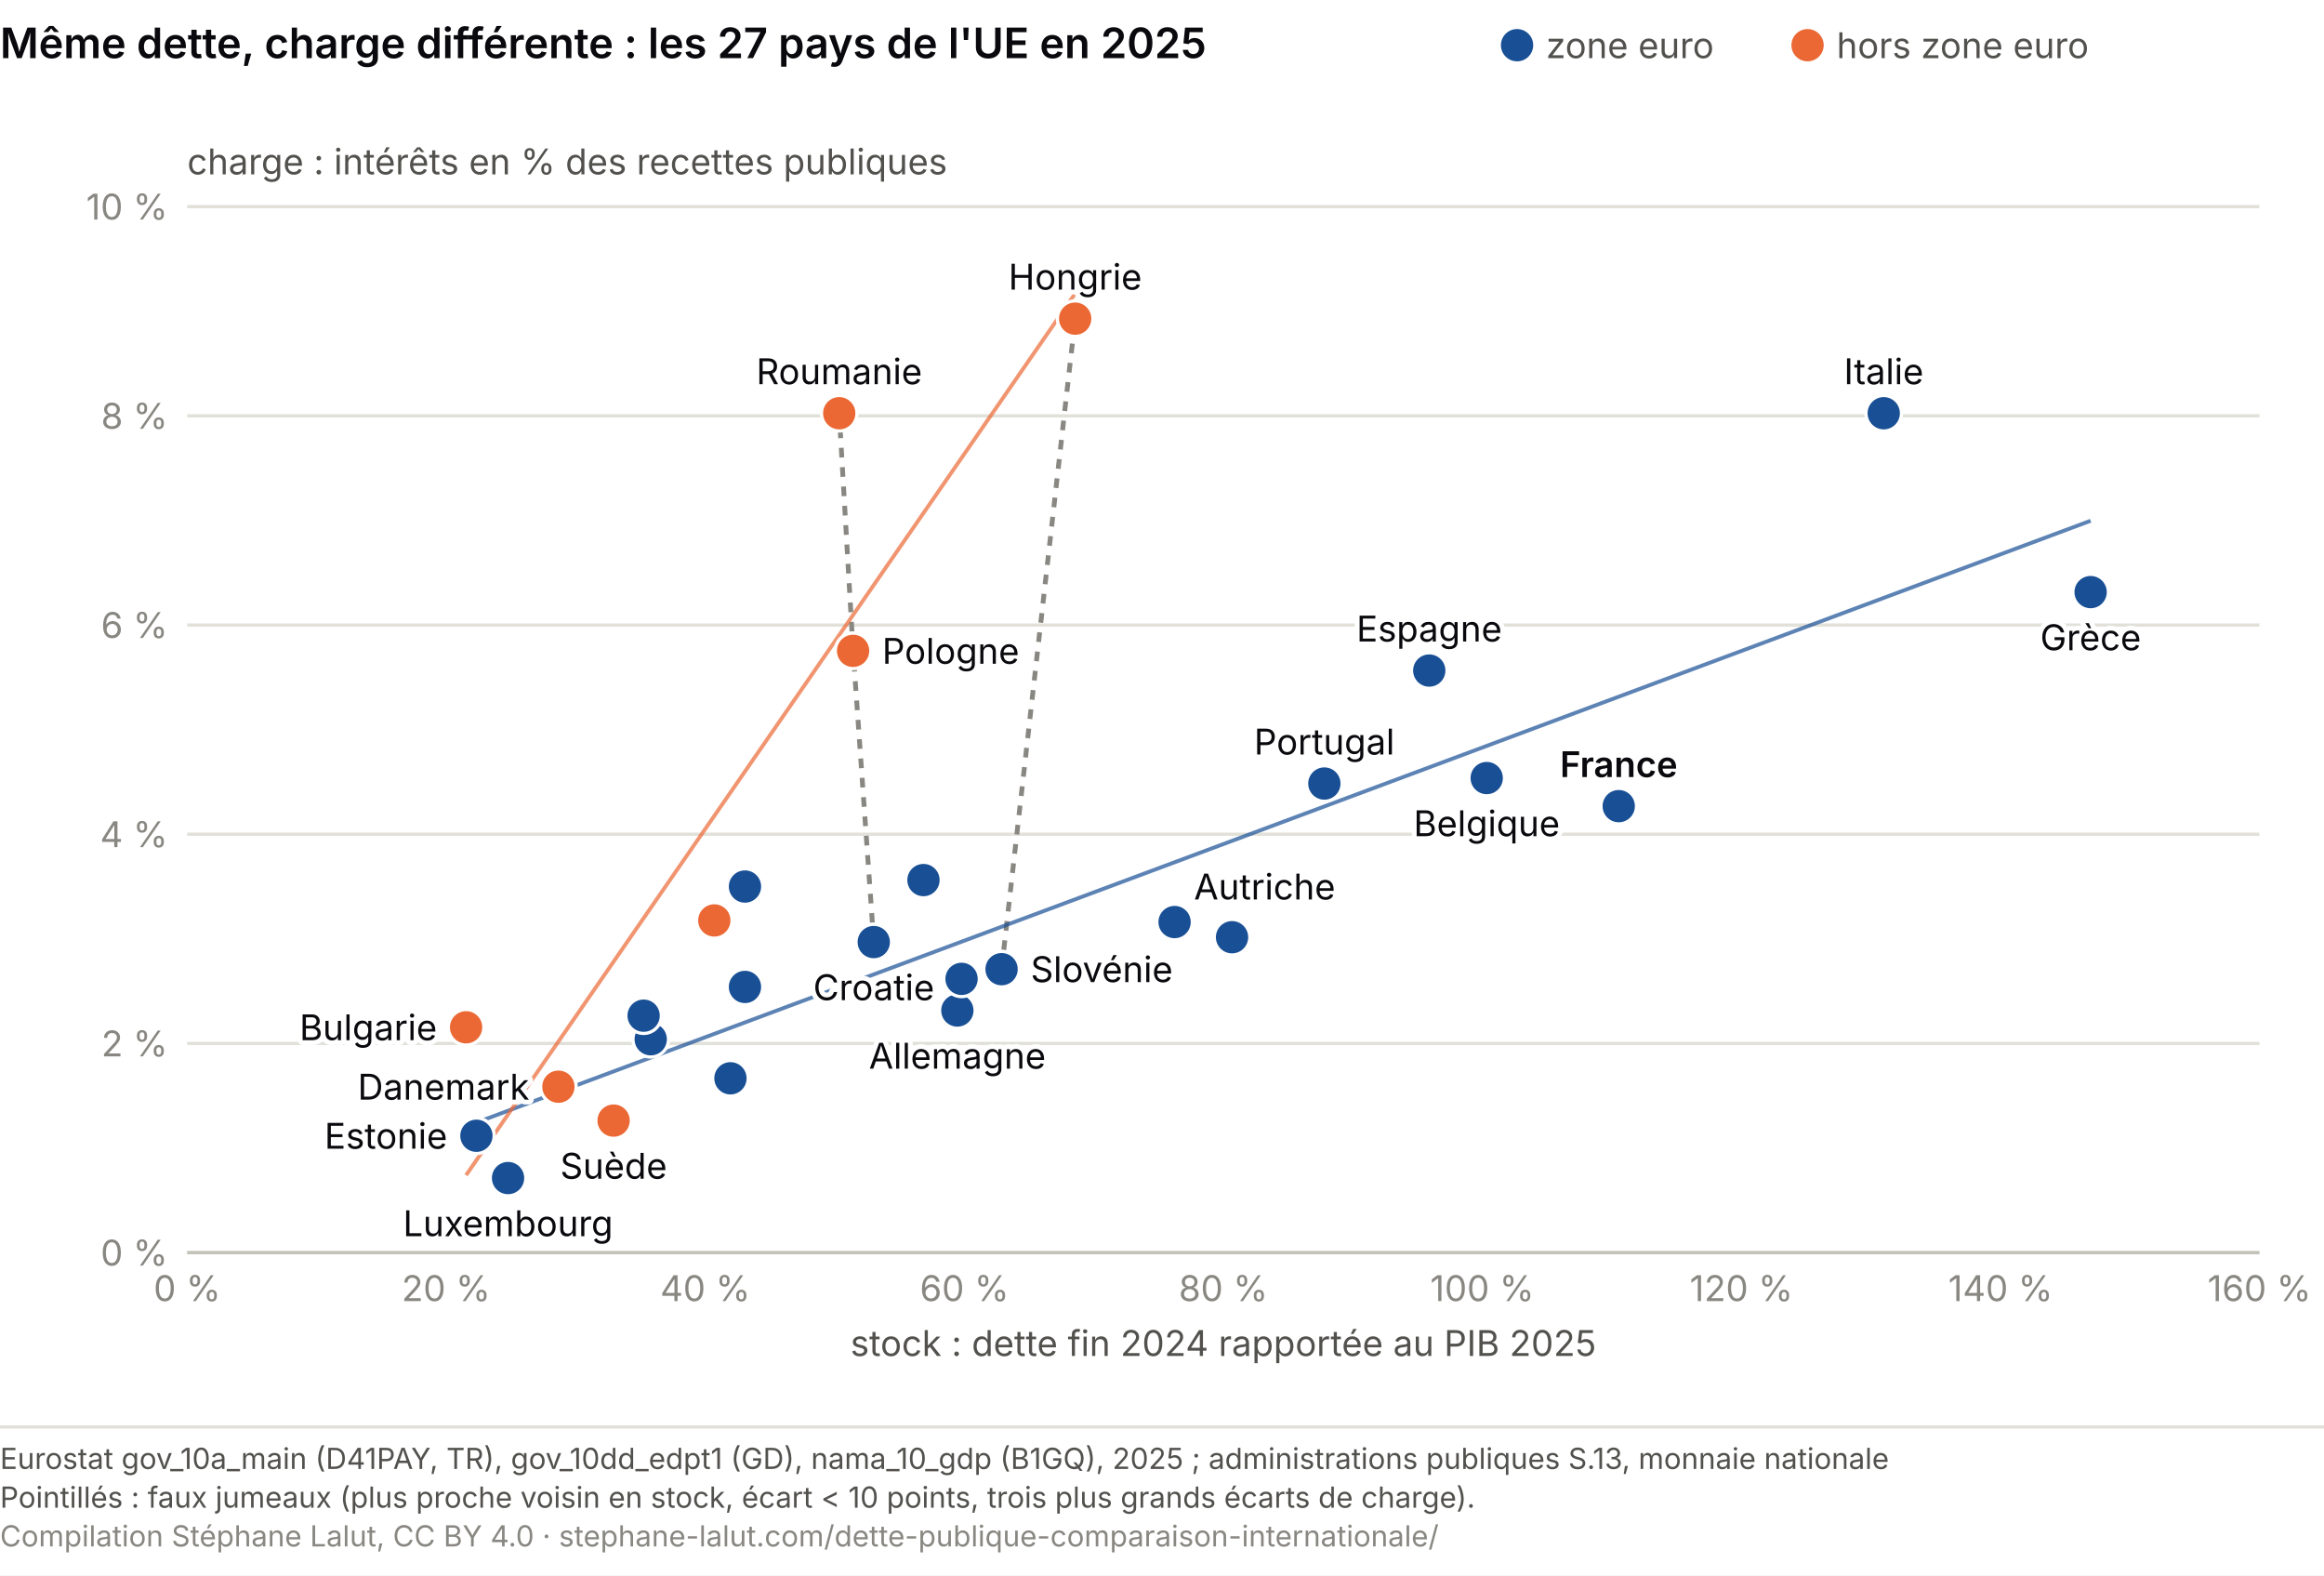
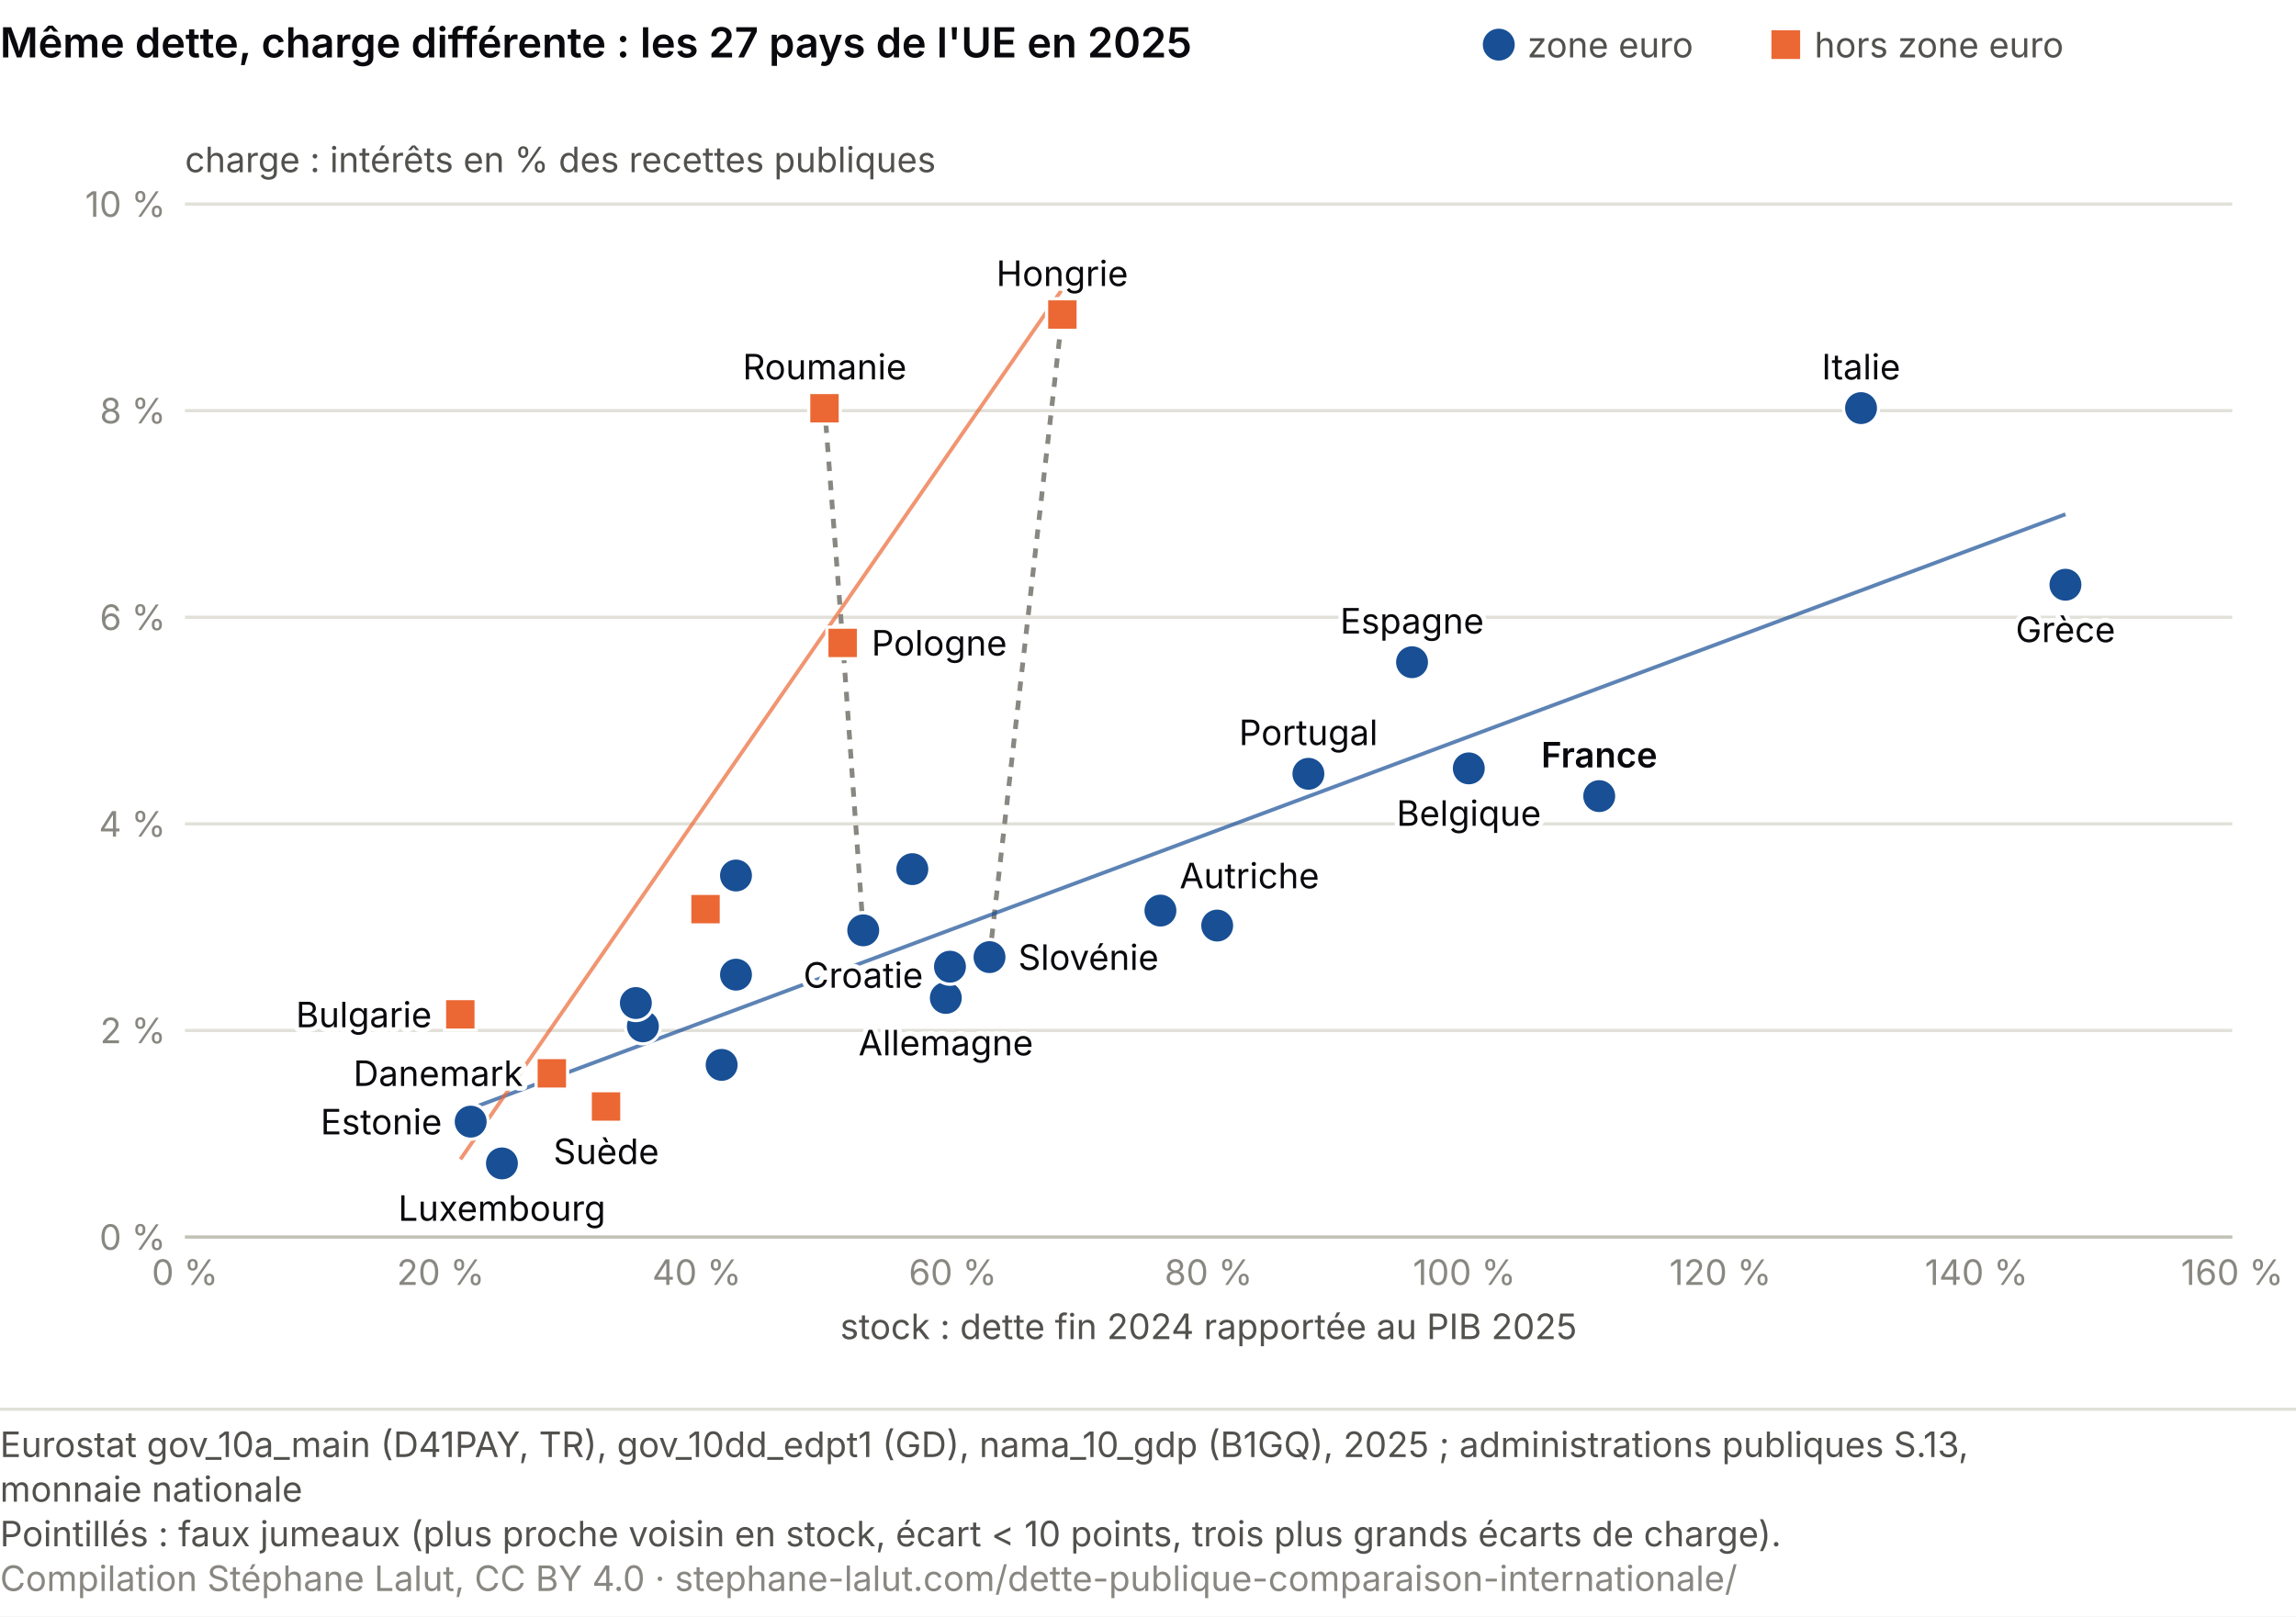
- <svg xmlns="http://www.w3.org/2000/svg" viewBox="0 0 720 488" role="img" font-variant-numeric="tabular-nums" aria-labelledby="mc-t mc-d" font-family="system-ui, -apple-system, Segoe UI, sans-serif">
-   <rect width="720" height="488" fill="#ffffff" />
+ <svg xmlns="http://www.w3.org/2000/svg" viewBox="0 0 720 507" role="img" font-variant-numeric="tabular-nums" aria-labelledby="mc-t mc-d" font-family="system-ui, -apple-system, Segoe UI, sans-serif">
+   <rect width="720" height="507" fill="#ffffff" />
  <text x="0" y="18" font-size="13" font-weight="600" fill="#0A0A0E">Même dette, charge différente : les 27 pays de l'UE en 2025</text>
-   <circle cx="470.0" cy="14.0" r="5" fill="#184f95" />
+   <circle cx="470.0" cy="14.0" r="5.0" fill="#184f95" />
  <text x="479.0" y="18.0" font-size="11" fill="#52514e">zone euro</text>
-   <circle cx="560.0" cy="14.0" r="5" fill="#eb6834" />
+   <rect x="555.5" y="9.5" width="9.0" height="9.0" fill="#eb6834" />
  <text x="569.0" y="18.0" font-size="11" fill="#52514e">hors zone euro</text>
  <line x1="58.0" y1="388.0" x2="700.0" y2="388.0" stroke="#e1e0d9" />
  <text x="52.0" y="392.0" font-size="11" fill="#898781" text-anchor="end">0 %</text>
  <line x1="58.0" y1="323.2" x2="700.0" y2="323.2" stroke="#e1e0d9" />
  <text x="52.0" y="327.2" font-size="11" fill="#898781" text-anchor="end">2 %</text>
  <line x1="58.0" y1="258.4" x2="700.0" y2="258.4" stroke="#e1e0d9" />
  <text x="52.0" y="262.4" font-size="11" fill="#898781" text-anchor="end">4 %</text>
  <line x1="58.0" y1="193.6" x2="700.0" y2="193.6" stroke="#e1e0d9" />
  <text x="52.0" y="197.6" font-size="11" fill="#898781" text-anchor="end">6 %</text>
  <line x1="58.0" y1="128.8" x2="700.0" y2="128.8" stroke="#e1e0d9" />
  <text x="52.0" y="132.8" font-size="11" fill="#898781" text-anchor="end">8 %</text>
  <line x1="58.0" y1="64.0" x2="700.0" y2="64.0" stroke="#e1e0d9" />
  <text x="52.0" y="68.0" font-size="11" fill="#898781" text-anchor="end">10 %</text>
  <text x="58.0" y="54.0" font-size="11" fill="#52514e">charge : intérêts en % des recettes publiques</text>
  <line x1="58.0" y1="388.0" x2="700.0" y2="388.0" stroke="#c3c2b7" />
  <text x="58.0" y="403.0" font-size="11" fill="#898781" text-anchor="middle">0 %</text>
  <text x="138.2" y="403.0" font-size="11" fill="#898781" text-anchor="middle">20 %</text>
  <text x="218.5" y="403.0" font-size="11" fill="#898781" text-anchor="middle">40 %</text>
  <text x="298.8" y="403.0" font-size="11" fill="#898781" text-anchor="middle">60 %</text>
  <text x="379.0" y="403.0" font-size="11" fill="#898781" text-anchor="middle">80 %</text>
  <text x="459.2" y="403.0" font-size="11" fill="#898781" text-anchor="middle">100 %</text>
  <text x="539.5" y="403.0" font-size="11" fill="#898781" text-anchor="middle">120 %</text>
  <text x="619.8" y="403.0" font-size="11" fill="#898781" text-anchor="middle">140 %</text>
  <text x="700.0" y="403.0" font-size="11" fill="#898781" text-anchor="middle">160 %</text>
  <text x="379.0" y="420.0" font-size="11" fill="#52514e" text-anchor="middle">stock : dette fin 2024 rapportée au PIB 2025</text>
  <line x1="310.3" y1="300.2" x2="333.1" y2="98.7" stroke="#898781" stroke-width="1.5" stroke-dasharray="3 3" />
  <line x1="270.7" y1="291.8" x2="264.3" y2="201.6" stroke="#898781" stroke-width="1.5" stroke-dasharray="3 3" />
-   <line x1="264.3" y1="201.6" x2="260.0" y2="128.0" stroke="#898781" stroke-width="1.5" stroke-dasharray="3 3" />
+   <line x1="264.3" y1="201.6" x2="258.6" y2="128.0" stroke="#898781" stroke-width="1.5" stroke-dasharray="3 3" />
  <line x1="147.6" y1="347.7" x2="647.7" y2="161.3" stroke="#184f95" stroke-width="1.2" opacity="0.7" />
-   <line x1="144.4" y1="364.0" x2="333.1" y2="90.9" stroke="#eb6834" stroke-width="1.2" opacity="0.7" />
+   <line x1="144.4" y1="363.6" x2="333.1" y2="90.7" stroke="#eb6834" stroke-width="1.2" opacity="0.7" />
  <circle cx="460.6" cy="241.0" r="5.5" fill="#184f95" stroke="#fff" stroke-width="1" />
-   <circle cx="144.4" cy="318.2" r="5.5" fill="#eb6834" stroke="#fff" stroke-width="1" />
-   <circle cx="221.3" cy="285.1" r="5.5" fill="#eb6834" stroke="#fff" stroke-width="1" />
-   <circle cx="173.0" cy="336.6" r="5.5" fill="#eb6834" stroke="#fff" stroke-width="1" />
+   <rect x="139.4" y="313.2" width="9.9" height="9.9" fill="#eb6834" stroke="#fff" stroke-width="1" />
+   <rect x="216.3" y="280.2" width="9.9" height="9.9" fill="#eb6834" stroke="#fff" stroke-width="1" />
+   <rect x="168.1" y="331.7" width="9.9" height="9.9" fill="#eb6834" stroke="#fff" stroke-width="1" />
  <circle cx="296.6" cy="313.0" r="5.5" fill="#184f95" stroke="#fff" stroke-width="1" />
  <circle cx="147.6" cy="351.8" r="5.5" fill="#184f95" stroke="#fff" stroke-width="1" />
  <circle cx="201.6" cy="321.9" r="5.5" fill="#184f95" stroke="#fff" stroke-width="1" />
  <circle cx="647.7" cy="183.4" r="5.5" fill="#184f95" stroke="#fff" stroke-width="1" />
  <circle cx="442.8" cy="207.7" r="5.5" fill="#184f95" stroke="#fff" stroke-width="1" />
  <circle cx="501.5" cy="249.7" r="5.5" fill="#184f95" stroke="#fff" stroke-width="1" />
  <circle cx="270.7" cy="291.8" r="5.5" fill="#184f95" stroke="#fff" stroke-width="1" />
  <circle cx="583.6" cy="128.0" r="5.5" fill="#184f95" stroke="#fff" stroke-width="1" />
  <circle cx="297.9" cy="303.2" r="5.5" fill="#184f95" stroke="#fff" stroke-width="1" />
  <circle cx="230.8" cy="305.7" r="5.5" fill="#184f95" stroke="#fff" stroke-width="1" />
  <circle cx="199.4" cy="314.6" r="5.5" fill="#184f95" stroke="#fff" stroke-width="1" />
  <circle cx="157.4" cy="364.9" r="5.5" fill="#184f95" stroke="#fff" stroke-width="1" />
-   <circle cx="333.1" cy="98.7" r="5.5" fill="#eb6834" stroke="#fff" stroke-width="1" />
+   <rect x="328.2" y="93.7" width="9.9" height="9.9" fill="#eb6834" stroke="#fff" stroke-width="1" />
  <circle cx="230.8" cy="274.6" r="5.5" fill="#184f95" stroke="#fff" stroke-width="1" />
  <circle cx="226.3" cy="334.0" r="5.5" fill="#184f95" stroke="#fff" stroke-width="1" />
  <circle cx="363.9" cy="285.6" r="5.5" fill="#184f95" stroke="#fff" stroke-width="1" />
-   <circle cx="264.3" cy="201.6" r="5.5" fill="#eb6834" stroke="#fff" stroke-width="1" />
+   <rect x="259.3" y="196.7" width="9.9" height="9.9" fill="#eb6834" stroke="#fff" stroke-width="1" />
  <circle cx="410.3" cy="242.7" r="5.5" fill="#184f95" stroke="#fff" stroke-width="1" />
-   <circle cx="260.0" cy="128.0" r="5.5" fill="#eb6834" stroke="#fff" stroke-width="1" />
+   <rect x="253.6" y="123.1" width="9.9" height="9.9" fill="#eb6834" stroke="#fff" stroke-width="1" />
  <circle cx="310.3" cy="300.2" r="5.5" fill="#184f95" stroke="#fff" stroke-width="1" />
  <circle cx="286.1" cy="272.6" r="5.5" fill="#184f95" stroke="#fff" stroke-width="1" />
  <circle cx="381.7" cy="290.3" r="5.5" fill="#184f95" stroke="#fff" stroke-width="1" />
-   <circle cx="190.1" cy="347.1" r="5.5" fill="#eb6834" stroke="#fff" stroke-width="1" />
+   <rect x="185.1" y="342.1" width="9.9" height="9.9" fill="#eb6834" stroke="#fff" stroke-width="1" />
  <text x="460.6" y="259.0" font-size="11" fill="#fff" stroke="#fff" stroke-width="3" stroke-linejoin="round" text-anchor="middle" aria-hidden="true">Belgique</text>
  <text x="460.6" y="259.0" font-size="11" fill="#0A0A0E" text-anchor="middle">Belgique</text>
  <text x="135.4" y="322.2" font-size="11" fill="#fff" stroke="#fff" stroke-width="3" stroke-linejoin="round" text-anchor="end" aria-hidden="true">Bulgarie</text>
  <text x="135.4" y="322.2" font-size="11" fill="#0A0A0E" text-anchor="end">Bulgarie</text>
  <text x="164.0" y="340.6" font-size="11" fill="#fff" stroke="#fff" stroke-width="3" stroke-linejoin="round" text-anchor="end" aria-hidden="true">Danemark</text>
  <text x="164.0" y="340.6" font-size="11" fill="#0A0A0E" text-anchor="end">Danemark</text>
  <text x="296.6" y="331.0" font-size="11" fill="#fff" stroke="#fff" stroke-width="3" stroke-linejoin="round" text-anchor="middle" aria-hidden="true">Allemagne</text>
  <text x="296.6" y="331.0" font-size="11" fill="#0A0A0E" text-anchor="middle">Allemagne</text>
  <text x="138.6" y="355.8" font-size="11" fill="#fff" stroke="#fff" stroke-width="3" stroke-linejoin="round" text-anchor="end" aria-hidden="true">Estonie</text>
  <text x="138.6" y="355.8" font-size="11" fill="#0A0A0E" text-anchor="end">Estonie</text>
  <text x="647.7" y="201.4" font-size="11" fill="#fff" stroke="#fff" stroke-width="3" stroke-linejoin="round" text-anchor="middle" aria-hidden="true">Grèce</text>
  <text x="647.7" y="201.4" font-size="11" fill="#0A0A0E" text-anchor="middle">Grèce</text>
  <text x="442.8" y="198.7" font-size="11" fill="#fff" stroke="#fff" stroke-width="3" stroke-linejoin="round" text-anchor="middle" aria-hidden="true">Espagne</text>
  <text x="442.8" y="198.7" font-size="11" fill="#0A0A0E" text-anchor="middle">Espagne</text>
  <text x="501.5" y="240.7" font-size="11" fill="#fff" stroke="#fff" stroke-width="3" stroke-linejoin="round" text-anchor="middle" font-weight="600" aria-hidden="true">France</text>
  <text x="501.5" y="240.7" font-size="11" fill="#0A0A0E" text-anchor="middle" font-weight="600">France</text>
  <text x="270.7" y="309.8" font-size="11" fill="#fff" stroke="#fff" stroke-width="3" stroke-linejoin="round" text-anchor="middle" aria-hidden="true">Croatie</text>
  <text x="270.7" y="309.8" font-size="11" fill="#0A0A0E" text-anchor="middle">Croatie</text>
  <text x="583.6" y="119.0" font-size="11" fill="#fff" stroke="#fff" stroke-width="3" stroke-linejoin="round" text-anchor="middle" aria-hidden="true">Italie</text>
  <text x="583.6" y="119.0" font-size="11" fill="#0A0A0E" text-anchor="middle">Italie</text>
  <text x="157.4" y="382.9" font-size="11" fill="#fff" stroke="#fff" stroke-width="3" stroke-linejoin="round" text-anchor="middle" aria-hidden="true">Luxembourg</text>
  <text x="157.4" y="382.9" font-size="11" fill="#0A0A0E" text-anchor="middle">Luxembourg</text>
  <text x="333.1" y="89.7" font-size="11" fill="#fff" stroke="#fff" stroke-width="3" stroke-linejoin="round" text-anchor="middle" aria-hidden="true">Hongrie</text>
  <text x="333.1" y="89.7" font-size="11" fill="#0A0A0E" text-anchor="middle">Hongrie</text>
  <text x="369.9" y="278.6" font-size="11" fill="#fff" stroke="#fff" stroke-width="3" stroke-linejoin="round" text-anchor="start" aria-hidden="true">Autriche</text>
  <text x="369.9" y="278.6" font-size="11" fill="#0A0A0E" text-anchor="start">Autriche</text>
  <text x="273.3" y="205.6" font-size="11" fill="#fff" stroke="#fff" stroke-width="3" stroke-linejoin="round" text-anchor="start" aria-hidden="true">Pologne</text>
  <text x="273.3" y="205.6" font-size="11" fill="#0A0A0E" text-anchor="start">Pologne</text>
  <text x="410.3" y="233.7" font-size="11" fill="#fff" stroke="#fff" stroke-width="3" stroke-linejoin="round" text-anchor="middle" aria-hidden="true">Portugal</text>
  <text x="410.3" y="233.7" font-size="11" fill="#0A0A0E" text-anchor="middle">Portugal</text>
-   <text x="260.0" y="119.0" font-size="11" fill="#fff" stroke="#fff" stroke-width="3" stroke-linejoin="round" text-anchor="middle" aria-hidden="true">Roumanie</text>
-   <text x="260.0" y="119.0" font-size="11" fill="#0A0A0E" text-anchor="middle">Roumanie</text>
+   <text x="258.6" y="119.0" font-size="11" fill="#fff" stroke="#fff" stroke-width="3" stroke-linejoin="round" text-anchor="middle" aria-hidden="true">Roumanie</text>
+   <text x="258.6" y="119.0" font-size="11" fill="#0A0A0E" text-anchor="middle">Roumanie</text>
  <text x="319.3" y="304.2" font-size="11" fill="#fff" stroke="#fff" stroke-width="3" stroke-linejoin="round" text-anchor="start" aria-hidden="true">Slovénie</text>
  <text x="319.3" y="304.2" font-size="11" fill="#0A0A0E" text-anchor="start">Slovénie</text>
  <text x="190.1" y="365.1" font-size="11" fill="#fff" stroke="#fff" stroke-width="3" stroke-linejoin="round" text-anchor="middle" aria-hidden="true">Suède</text>
  <text x="190.1" y="365.1" font-size="11" fill="#0A0A0E" text-anchor="middle">Suède</text>
  <line x1="0" y1="442.0" x2="720" y2="442.0" stroke="#e1e0d9" />
-   <text x="0" y="455.0" font-size="9" fill="#52514e">Eurostat gov_10a_main (D41PAY, TR), gov_10dd_edpt1 (GD), nama_10_gdp (B1GQ), 2025 ; administrations publiques S.13, monnaie nationale</text>
-   <text x="0" y="467.0" font-size="9" fill="#52514e">Pointillés : faux jumeaux (plus proche voisin en stock, écart &lt; 10 points, trois plus grands écarts de charge).</text>
-   <text x="0" y="479.0" font-size="9" fill="#898781">Compilation Stéphane Lalut, CC BY 4.0 · stephane-lalut.com/dette-publique-comparaison-internationale/</text>
+   <text class="pied-source" x="0" y="457.0" font-size="11" fill="#52514e">Eurostat gov_10a_main (D41PAY, TR), gov_10dd_edpt1 (GD), nama_10_gdp (B1GQ), 2025 ; administrations publiques S.13,</text>
+   <text class="pied-source" x="0" y="471.0" font-size="11" fill="#52514e">monnaie nationale</text>
+   <text class="pied-note" x="0" y="485.0" font-size="11" fill="#52514e">Pointillés : faux jumeaux (plus proche voisin en stock, écart &lt; 10 points, trois plus grands écarts de charge).</text>
+   <text class="pied-licence" x="0" y="499.0" font-size="11" fill="#898781">Compilation Stéphane Lalut, CC BY 4.0 · stephane-lalut.com/dette-publique-comparaison-internationale/</text>
</svg>
